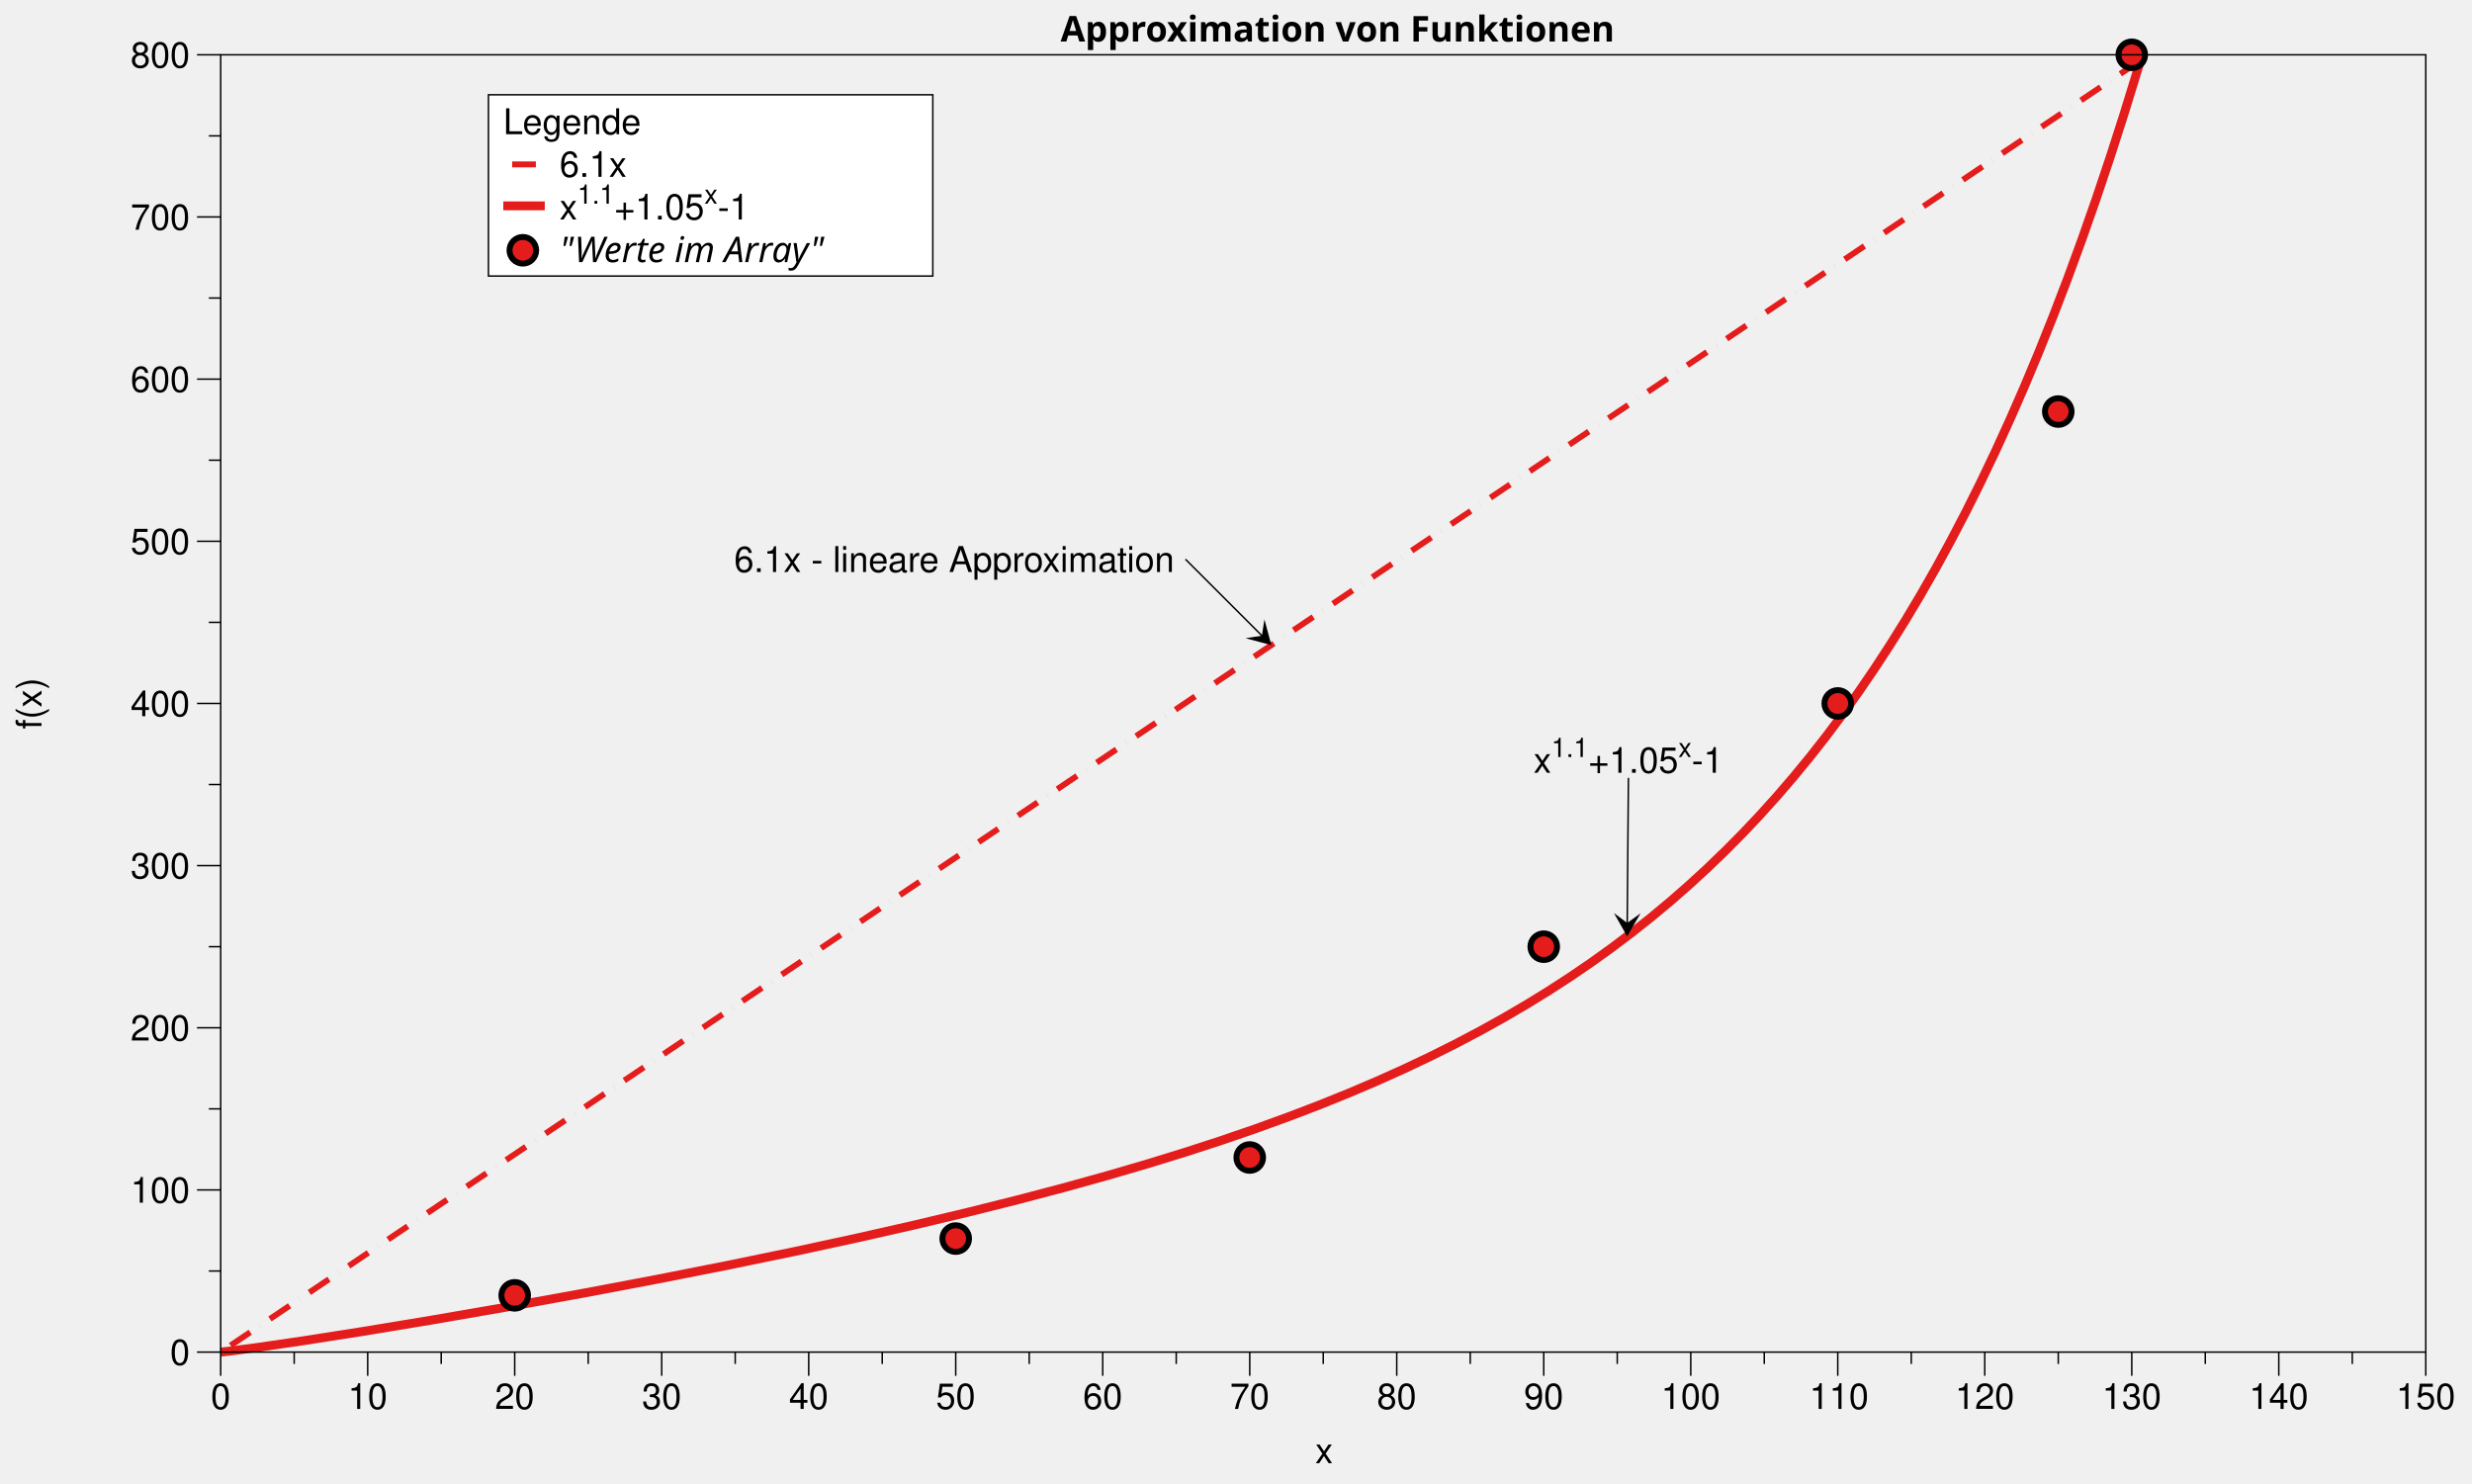
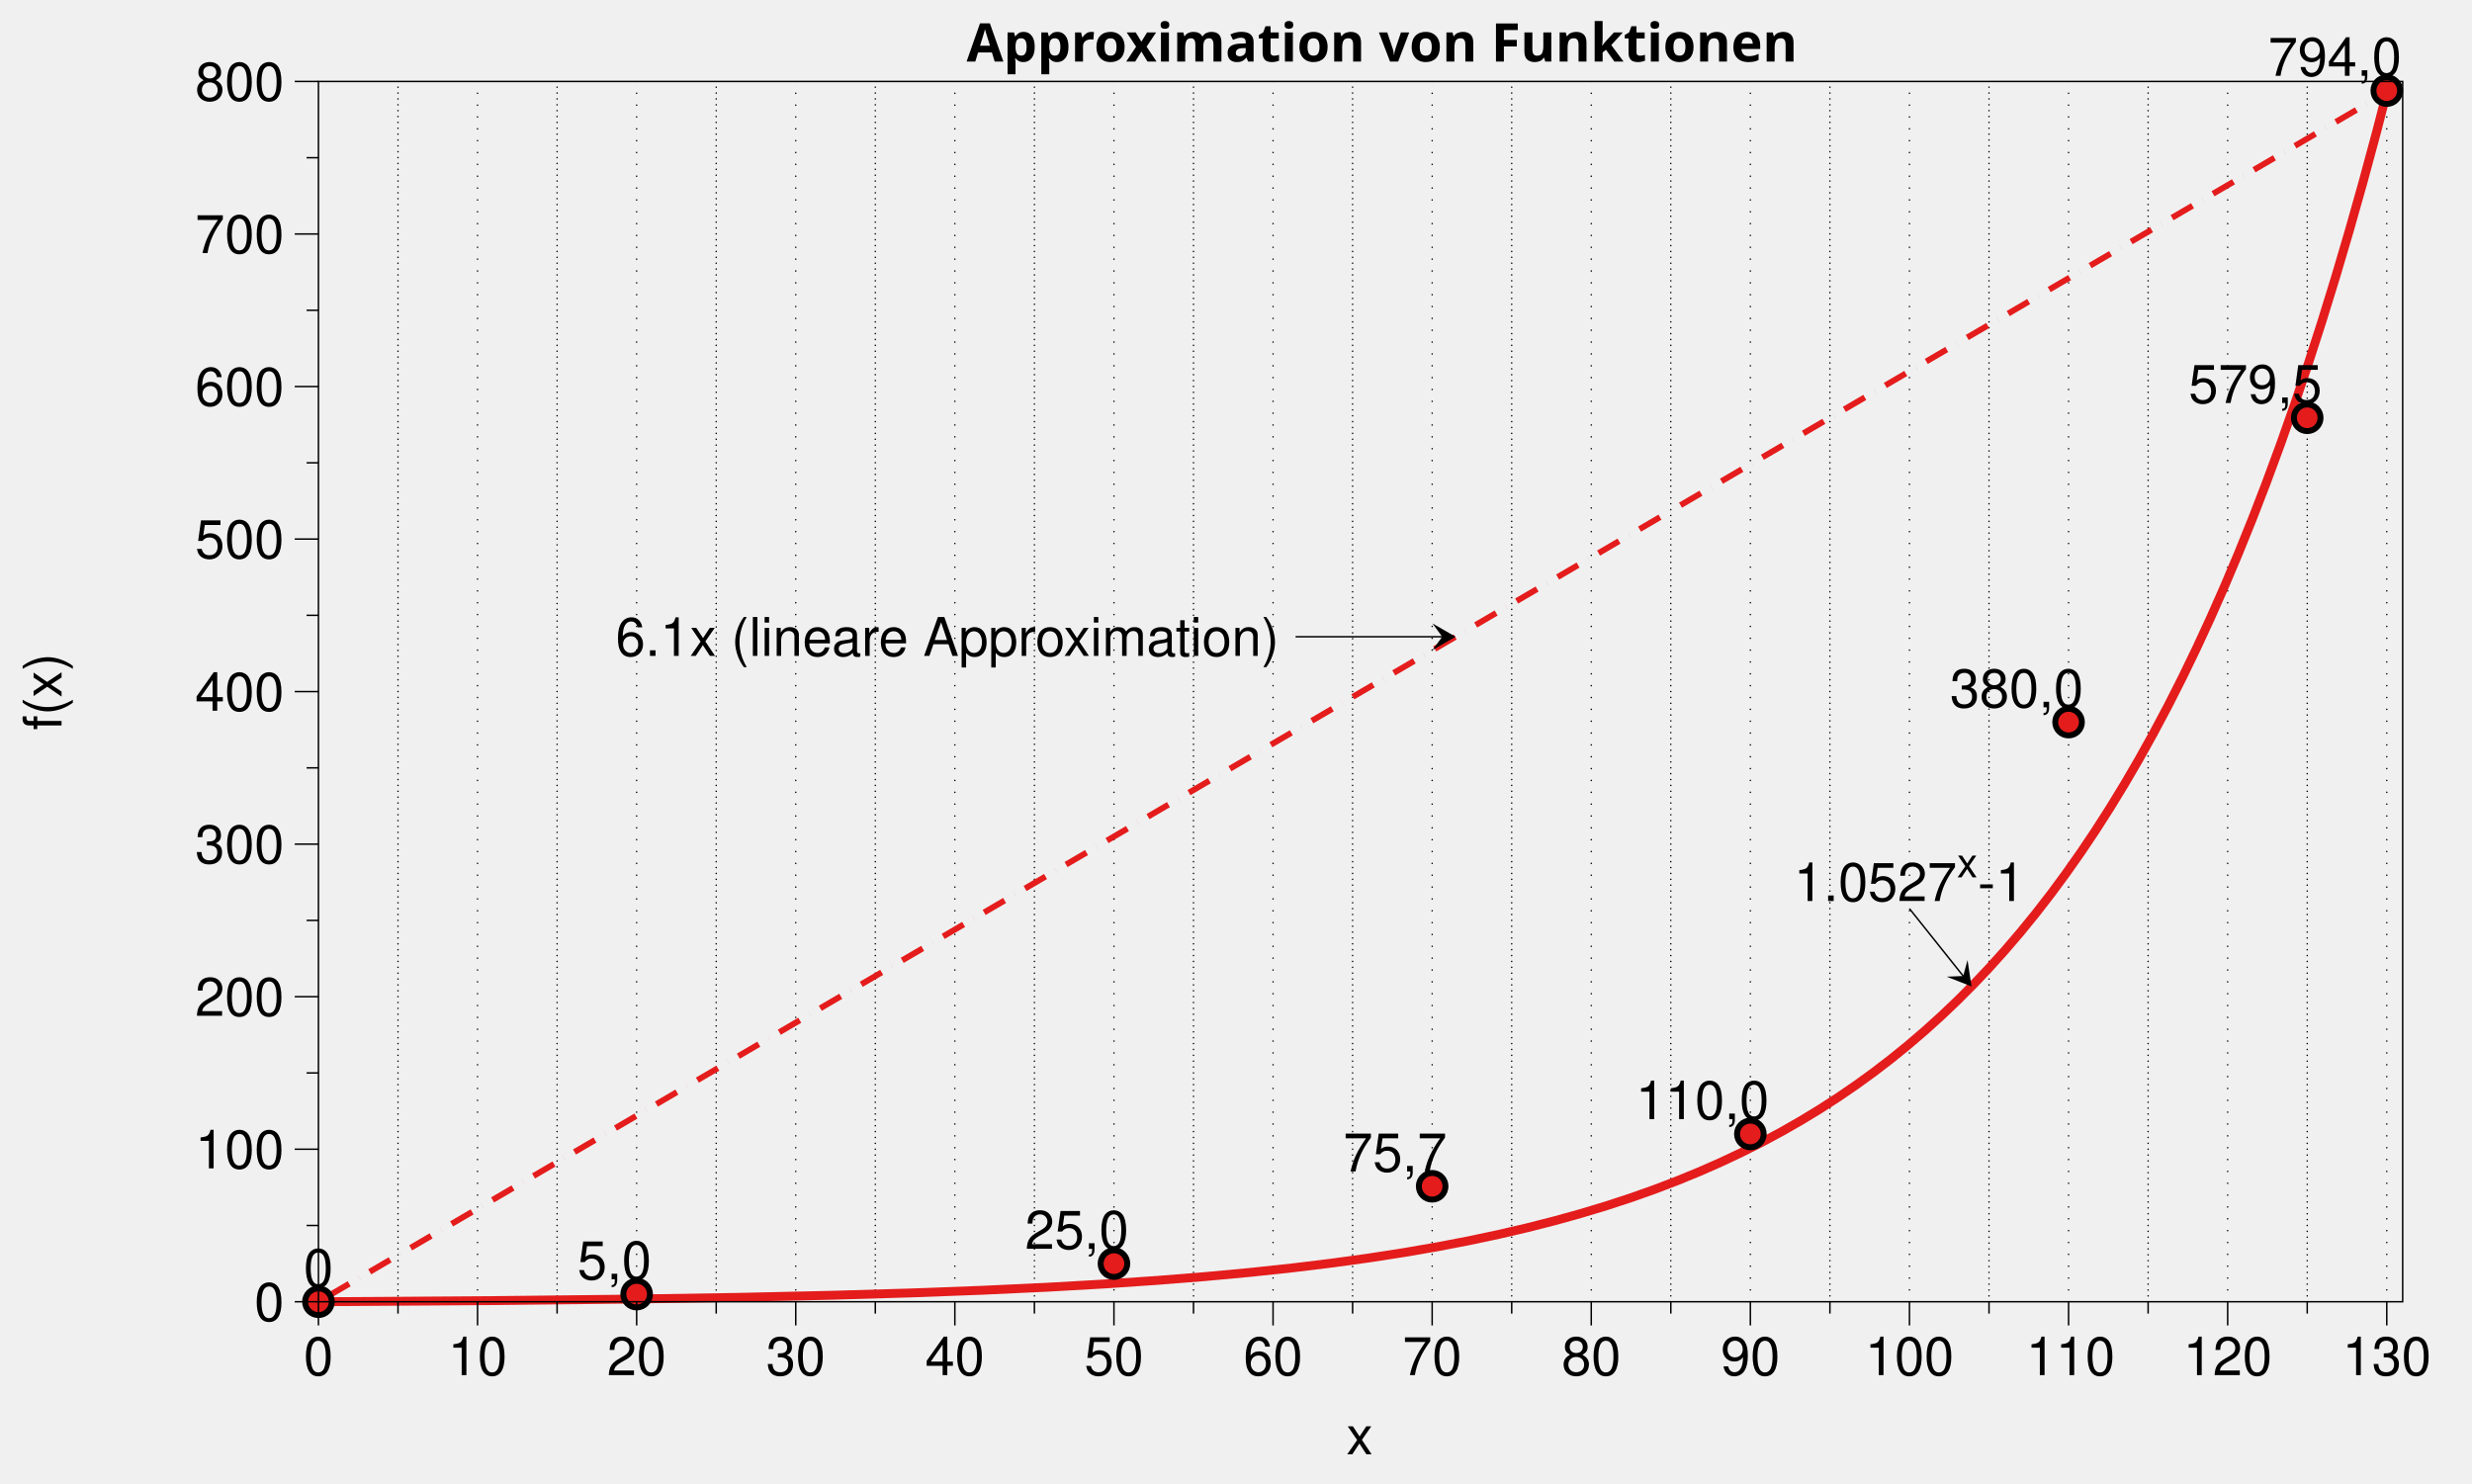
<svg xmlns="http://www.w3.org/2000/svg" width="834.5" height="501" version="1.1">
  <g>
+     <g id="Background">
+       <defs>
+         <clipPath id="clipPath">
+           <rect x="107.5" y="27.5" width="703.6" height="412" />
+         </clipPath>
+       </defs>
+       <g id="Grid" clip-path="url(#clipPath)">
+         <g>
+           <path d="M 161.21 439.5 L 161.21 27.5 M 214.92 439.5 L 214.92 27.5 M 268.63 439.5 L 268.63 27.5                   M 322.34 439.5 L 322.34 27.5 M 376.05 439.5 L 376.05 27.5 M 429.76 439.5 L 429.76 27.5                   M 483.469 439.5 L 483.469 27.5 M 537.179 439.5 L 537.179 27.5 M 590.889 439.5 L 590.889 27.5                   M 644.599 439.5 L 644.599 27.5 M 698.309 439.5 L 698.309 27.5 M 752.019 439.5 L 752.019 27.5                   M 805.729 439.5 L 805.729 27.5 " stroke="black" stroke-dasharray="0.01,3.99" stroke-linecap="round" fill="none" stroke-width="0.5" />
+           <path d="M 134.355 439.5 L 134.355 27.5 M 188.065 439.5 L 188.065 27.5 M 241.775 439.5 L 241.775 27.5                   M 295.485 439.5 L 295.485 27.5 M 349.195 439.5 L 349.195 27.5 M 402.905 439.5 L 402.905 27.5                   M 456.615 439.5 L 456.615 27.5 M 510.324 439.5 L 510.324 27.5 M 564.034 439.5 L 564.034 27.5                   M 617.744 439.5 L 617.744 27.5 M 671.454 439.5 L 671.454 27.5 M 725.164 439.5 L 725.164 27.5                   M 778.874 439.5 L 778.874 27.5 " stroke="black" stroke-dasharray="0.01,1.971" stroke-dashoffset="0.005" stroke-linecap="round" fill="none" stroke-width="0.5" />
+         </g>
+       </g>
+     </g>
    <g id="Commands">
-       <g id="6_1x">
-         <path d="M 74.5 456.5 L 725.342 18.5 " stroke="rgb(228,28,28)" stroke-dasharray="0.02,4,8,4" stroke-linecap="butt" fill="none" stroke-width="2" />
+       <g id="6_1x_Beispielhafte_lineare_Approximation">
+         <path d="M 107.5 439.5 L 811.1 27.963 " stroke="rgb(228,28,28)" stroke-dasharray="0.02,4,8,4" stroke-linecap="butt" fill="none" stroke-width="2" />
      </g>
-       <g id="x_1_1_1_05_x_1">
-         <path d="M 74.5 456.5 L 77.651 456.151 L 87.111 454.901 L 102.331 452.679 L 122.339 449.551 L 145.787 445.678                 L 171.119 441.288 L 196.92 436.614 L 222.063 431.857 L 246.072 427.113 L 268.549 422.47                 L 289.48 417.943 L 308.909 413.537 L 326.884 409.257 L 343.53 405.091 L 359.055 401.003                 L 373.675 396.948 L 387.353 392.948 L 400.207 388.985 L 412.338 385.039 L 423.954 381.051                 L 435.031 377.034 L 445.483 373.033 L 455.451 369.005 L 464.937 364.961 L 474.169 360.809                 L 483.058 356.59 L 491.551 352.34 L 499.816 347.979 L 507.667 343.614 L 515.452 339.056                 L 522.879 334.477 L 530.119 329.781 L 537.141 324.99 L 544.027 320.05 L 550.814 314.932                 L 557.396 309.714 L 563.825 304.361 L 570.046 298.924 L 576.162 293.317 L 582.26 287.452                 L 588.234 281.423 L 594.011 275.312 L 599.856 268.83 L 605.492 262.279 L 611.074 255.484                 L 616.574 248.472 L 622.02 241.201 L 627.436 233.631 L 632.749 225.858 L 637.995 217.829                 L 643.173 209.538 L 648.35 200.867 L 653.486 191.868 L 658.575 182.543 L 663.545 173.024                 L 668.601 162.9 L 673.569 152.496 L 678.509 141.682 L 683.441 130.398 L 688.333 118.698                 L 693.24 106.428 L 697.985 94.034 L 702.79 80.924 L 707.615 67.163 L 712.456 52.734                 L 717.196 37.968 L 721.914 22.616 L 723.125 18.5 " stroke="rgb(228,28,28)" fill="none" stroke-width="3" />
+       <g id="1_0527_x_1_Beispielhafte_exponentielle_Approximation">
+         <path d="M 107.5 439.5 L 166.585 439.109 L 212.186 438.614 L 249.356 438.016 L 280.729 437.316                 L 307.946 436.514 L 331.994 435.609 L 353.55 434.6 L 372.912 433.499 L 390.674 432.292                 L 407.147 430.975 L 422.386 429.557 L 436.561 428.039 L 449.759 426.428 L 462.289 424.698                 L 474.159 422.857 L 485.264 420.935 L 495.853 418.902 L 505.952 416.761 L 515.622 414.508                 L 524.796 412.17 L 533.636 409.714 L 542.259 407.109 L 550.387 404.45 L 558.324 401.646                 L 566.027 398.713 L 573.501 395.653 L 580.728 392.479 L 587.894 389.107 L 594.807 385.628                 L 601.496 382.036 L 608.046 378.289 L 614.373 374.439 L 620.691 370.355 L 626.706 366.231                 L 632.616 361.941 L 638.396 357.504 L 644.131 352.853 L 649.767 348.027 L 655.324 343.007                 L 660.828 337.765 L 666.315 332.256 L 671.591 326.68 L 676.824 320.865 L 682.024 314.791                 L 687.201 308.436 L 692.328 301.825 L 697.386 294.977 L 702.446 287.787 L 707.352 280.475                 L 712.329 272.699 L 717.258 264.625 L 722.14 256.243 L 726.92 247.648 L 731.817 238.426                 L 736.664 228.863 L 741.388 219.107 L 746.179 208.75 L 750.957 197.94 L 755.626 186.886                 L 760.404 175.053 L 765.089 162.914 L 769.831 150.06 L 774.511 136.79 L 779.198 122.889                 L 783.819 108.562 L 788.408 93.696 L 793.099 77.806 L 797.715 61.461 L 802.41 44.08                 L 806.694 27.5 " stroke="rgb(228,28,28)" fill="none" stroke-width="3" />
      </g>
      <g id="6_1x_lineare_Approximation">
-         <g font-family="Helvetica" font-size="12" fill="black">
-           <text x="247.83" y="193.112">6.1x - lineare Approximation</text>
+         <g font-family="Helvetica" font-size="18" fill="black">
+           <text x="207.844" y="221.433">6.1x (lineare Approximation)</text>
        </g>
        <g>
-           <path d="M 400.182, 188.808 L 427.06, 215.687          M 400.182, 188.808 L 427.06, 215.687 " stroke="black" fill="none" stroke-width="0.5" />
-           <path d="M 429.182, 217.808 L 426.848, 209.111          L 426, 214.626 L 420.484, 215.475 z " fill="black" stroke="none" />
+           <path d="M 437.365, 214.977 L 488.365, 214.977          M 437.365, 214.977 L 488.365, 214.977 " stroke="black" fill="none" stroke-width="0.5" />
+           <path d="M 491.365, 214.977 L 483.565, 210.477          L 486.865, 214.977 L 483.565, 219.477 z " fill="black" stroke="none" />
        </g>
      </g>
-       <g id="Legend">
-         <defs>
-           <clipPath id="clipPath">
-             <rect x="164.9" y="32" width="150" height="61.2" />
-           </clipPath>
-         </defs>
-         <g clip-path="url(#clipPath)">
-           <rect x="164.9" y="32" width="150" height="61.2" fill="white" stroke="none" />
+       <g id="1_0527_x_1">
+         <g font-family="Helvetica" font-size="18" fill="black">
+           <text x="605.569" y="304.202">1.0527</text>
+           <text x="660.624" y="296.201" font-size="14">x</text>
+           <text x="667.624" y="304.202">-1</text>
        </g>
-         <rect x="164.9" y="32" width="150" height="61.2" stroke="black" fill="none" stroke-width="0.5" />
-         <defs>
-           <clipPath id="clipPath2">
-             <rect x="164.9" y="32" width="150" height="61.2" />
-           </clipPath>
-         </defs>
-         <g clip-path="url(#clipPath2)">
-           <defs>
-             <clipPath id="clipPath3">
-               <rect x="169.9" y="49.28" width="14" height="12.24" />
-             </clipPath>
-           </defs>
-           <g clip-path="url(#clipPath3)">
-             <path d="M 169.9 55.5 L 183.9 55.5 " stroke="rgb(228,28,28)" stroke-dasharray="0.02,4,8,4" stroke-dashoffset="1.02" stroke-linecap="butt" fill="none" stroke-width="2" />
-           </g>
-           <g font-family="Helvetica" font-size="12" fill="black">
-             <text x="188.9" y="59.704">6.1x</text>
-           </g>
-           <defs>
-             <clipPath id="clipPath4">
-               <rect x="169.9" y="63.68" width="14" height="12.24" />
-             </clipPath>
-           </defs>
-           <g clip-path="url(#clipPath4)">
-             <path d="M 169.9 69.5 L 183.9 69.5 " stroke="rgb(228,28,28)" fill="none" stroke-width="3" />
-           </g>
-           <g font-family="Helvetica" font-size="12" fill="black">
-             <text x="188.9" y="74.104">x</text>
-             <text x="194.9" y="68.77" font-size="9">1.1</text>
-             <text x="207.411" y="74.104">+1.05</text>
-             <text x="237.775" y="68.77" font-size="9">x</text>
-             <text x="242.275" y="74.104">-1</text>
-           </g>
-           <g>
-             <circle cx="176.5" cy="84.5" r="4.5" fill="rgb(228,28,28)" stroke="none" />
-             <circle cx="176.5" cy="84.5" r="4.5" stroke="black" fill="none" stroke-width="2" />
-           </g>
-           <g font-family="Helvetica" font-size="12" fill="black">
-             <g font-style="italic">
-               <text x="188.9" y="88.504" font-family="Helvetica-Oblique">"Werte im Array"</text>
-             </g>
-           </g>
-           <g font-family="Helvetica" font-size="12" fill="black">
-             <text x="169.9" y="45.304">Legende</text>
-           </g>
+         <g>
+           <path d="M 644.599, 306.784 L 663.675, 330.701          M 644.599, 306.784 L 663.675, 330.701 " stroke="black" fill="none" stroke-width="0.5" />
+           <path d="M 665.546, 333.046 L 664.2, 324.142          L 662.74, 329.528 L 657.164, 329.754 z " fill="black" stroke="none" />
        </g>
      </g>
-       <g id="x_1_1_1_05_x_1_2">
-         <g font-family="Helvetica" font-size="12" fill="black">
-           <text x="517.703" y="260.909">x</text>
-           <text x="523.703" y="255.575" font-size="9">1.1</text>
-           <text x="536.214" y="260.909">+1.05</text>
-           <text x="566.577" y="255.575" font-size="9">x</text>
-           <text x="571.077" y="260.909">-1</text>
+       <g id="it_ausgew_hlte_Werte_des_aufsteigend_sortierten_Arrays_a_0_a_130">
+         <g>
+           <circle cx="214.92" cy="436.925" r="4.5" fill="rgb(228,28,28)" stroke="none" />
+           <circle cx="214.92" cy="436.925" r="4.5" stroke="black" fill="none" stroke-width="2" />
+           <circle cx="376.05" cy="426.625" r="4.5" fill="rgb(228,28,28)" stroke="none" />
+           <circle cx="376.05" cy="426.625" r="4.5" stroke="black" fill="none" stroke-width="2" />
+           <circle cx="483.469" cy="400.514" r="4.5" fill="rgb(228,28,28)" stroke="none" />
+           <circle cx="483.469" cy="400.514" r="4.5" stroke="black" fill="none" stroke-width="2" />
+           <circle cx="590.889" cy="382.85" r="4.5" fill="rgb(228,28,28)" stroke="none" />
+           <circle cx="590.889" cy="382.85" r="4.5" stroke="black" fill="none" stroke-width="2" />
+           <circle cx="698.309" cy="243.8" r="4.5" fill="rgb(228,28,28)" stroke="none" />
+           <circle cx="698.309" cy="243.8" r="4.5" stroke="black" fill="none" stroke-width="2" />
+           <circle cx="805.729" cy="30.59" r="4.5" fill="rgb(228,28,28)" stroke="none" />
+           <circle cx="805.729" cy="30.59" r="4.5" stroke="black" fill="none" stroke-width="2" />
+           <circle cx="778.874" cy="141.058" r="4.5" fill="rgb(228,28,28)" stroke="none" />
+           <circle cx="778.874" cy="141.058" r="4.5" stroke="black" fill="none" stroke-width="2" />
+           <circle cx="107.5" cy="439.5" r="4.5" fill="rgb(228,28,28)" stroke="none" />
+           <circle cx="107.5" cy="439.5" r="4.5" stroke="black" fill="none" stroke-width="2" />
        </g>
        <g>
-           <path d="M 549.725, 262.63 L 549.303, 313.113          M 549.725, 262.63 L 549.303, 313.113 " stroke="black" fill="none" stroke-width="0.5" />
-           <path d="M 549.278, 316.113 L 553.843, 308.35          L 549.316, 311.613 L 544.844, 308.275 z " fill="black" stroke="none" />
-         </g>
-       </g>
-       <g id="it_Werte_im_Array">
-         <g>
-           <circle cx="173.753" cy="437.337" r="4.5" fill="rgb(228,28,28)" stroke="none" />
-           <circle cx="173.753" cy="437.337" r="4.5" stroke="black" fill="none" stroke-width="2" />
-           <circle cx="322.633" cy="418.175" r="4.5" fill="rgb(228,28,28)" stroke="none" />
-           <circle cx="322.633" cy="418.175" r="4.5" stroke="black" fill="none" stroke-width="2" />
-           <circle cx="421.887" cy="390.8" r="4.5" fill="rgb(228,28,28)" stroke="none" />
-           <circle cx="421.887" cy="390.8" r="4.5" stroke="black" fill="none" stroke-width="2" />
-           <circle cx="521.14" cy="319.625" r="4.5" fill="rgb(228,28,28)" stroke="none" />
-           <circle cx="521.14" cy="319.625" r="4.5" stroke="black" fill="none" stroke-width="2" />
-           <circle cx="620.393" cy="237.5" r="4.5" fill="rgb(228,28,28)" stroke="none" />
-           <circle cx="620.393" cy="237.5" r="4.5" stroke="black" fill="none" stroke-width="2" />
-           <circle cx="719.647" cy="18.5" r="4.5" fill="rgb(228,28,28)" stroke="none" />
-           <circle cx="719.647" cy="18.5" r="4.5" stroke="black" fill="none" stroke-width="2" />
-           <circle cx="694.833" cy="138.95" r="4.5" fill="rgb(228,28,28)" stroke="none" />
-           <circle cx="694.833" cy="138.95" r="4.5" stroke="black" fill="none" stroke-width="2" />
+           <g font-family="Helvetica" font-size="18" fill="black">
+             <text x="194.897" y="431.925">5,0</text>
+           </g>
+           <g font-family="Helvetica" font-size="18" fill="black">
+             <text x="346.016" y="421.625">25,0</text>
+           </g>
+           <g font-family="Helvetica" font-size="18" fill="black">
+             <text x="453.436" y="395.514">75,7</text>
+           </g>
+           <g font-family="Helvetica" font-size="18" fill="black">
+             <text x="552.173" y="377.85">110,0</text>
+           </g>
+           <g font-family="Helvetica" font-size="18" fill="black">
+             <text x="658.265" y="238.8">380,0</text>
+           </g>
+           <g font-family="Helvetica" font-size="18" fill="black">
+             <text x="765.685" y="25.59">794,0</text>
+           </g>
+           <g font-family="Helvetica" font-size="18" fill="black">
+             <text x="738.83" y="136.058">579,5</text>
+           </g>
+           <g font-family="Helvetica" font-size="18" fill="black">
+             <text x="102.489" y="434.5">0</text>
+           </g>
        </g>
      </g>
    </g>
    <g id="Foreground">
      <g id="Y_Axis">
-         <g transform="translate(14.0188,237.5) rotate(-90) translate(-14.0188,-237.5)" font-family="Helvetica" font-size="12" fill="black">
-           <text x="5.356" y="237.5">f(x)</text>
+         <g transform="translate(20.7781,233.5) rotate(-90) translate(-20.7781,-233.5)" font-family="Helvetica" font-size="18" fill="black">
+           <text x="7.784" y="233.5">f(x)</text>
        </g>
        <g id="Y_Labels">
-           <g font-family="Helvetica" font-size="12" fill="black">
-             <text x="57.426" y="460.804">0</text>
+           <g font-family="Helvetica" font-size="18" fill="black">
+             <text x="85.889" y="445.956">0</text>
          </g>
-           <g font-family="Helvetica" font-size="12" fill="black">
-             <text x="44.078" y="406.054">100</text>
+           <g font-family="Helvetica" font-size="18" fill="black">
+             <text x="65.868" y="394.456">100</text>
          </g>
-           <g font-family="Helvetica" font-size="12" fill="black">
-             <text x="44.078" y="351.304">200</text>
+           <g font-family="Helvetica" font-size="18" fill="black">
+             <text x="65.868" y="342.956">200</text>
          </g>
-           <g font-family="Helvetica" font-size="12" fill="black">
-             <text x="44.078" y="296.554">300</text>
+           <g font-family="Helvetica" font-size="18" fill="black">
+             <text x="65.868" y="291.456">300</text>
          </g>
-           <g font-family="Helvetica" font-size="12" fill="black">
-             <text x="44.078" y="241.804">400</text>
+           <g font-family="Helvetica" font-size="18" fill="black">
+             <text x="65.868" y="239.956">400</text>
          </g>
-           <g font-family="Helvetica" font-size="12" fill="black">
-             <text x="44.078" y="187.054">500</text>
+           <g font-family="Helvetica" font-size="18" fill="black">
+             <text x="65.868" y="188.456">500</text>
          </g>
-           <g font-family="Helvetica" font-size="12" fill="black">
-             <text x="44.078" y="132.304">600</text>
+           <g font-family="Helvetica" font-size="18" fill="black">
+             <text x="65.868" y="136.956">600</text>
          </g>
-           <g font-family="Helvetica" font-size="12" fill="black">
-             <text x="44.078" y="77.554">700</text>
+           <g font-family="Helvetica" font-size="18" fill="black">
+             <text x="65.868" y="85.456">700</text>
          </g>
-           <g font-family="Helvetica" font-size="12" fill="black">
-             <text x="44.078" y="22.804">800</text>
+           <g font-family="Helvetica" font-size="18" fill="black">
+             <text x="65.868" y="33.956">800</text>
          </g>
        </g>
-         <path d="M 66.5 456.5 L 74.5 456.5 M 70.5 429.125 L 74.5 429.125 M 66.5 401.75 L 74.5 401.75 M 70.5 374.375 L 74.5 374.375                 M 66.5 347 L 74.5 347 M 70.5 319.625 L 74.5 319.625 M 66.5 292.25 L 74.5 292.25 M 70.5 264.875 L 74.5 264.875                 M 66.5 237.5 L 74.5 237.5 M 70.5 210.125 L 74.5 210.125 M 66.5 182.75 L 74.5 182.75 M 70.5 155.375 L 74.5 155.375                 M 66.5 128 L 74.5 128 M 70.5 100.625 L 74.5 100.625 M 66.5 73.25 L 74.5 73.25 M 70.5 45.875 L 74.5 45.875                 M 66.5 18.5 L 74.5 18.5 " stroke="black" fill="none" stroke-width="0.5" />
+         <path d="M 99.5 439.5 L 107.5 439.5 M 103.5 413.75 L 107.5 413.75 M 99.5 388 L 107.5 388 M 103.5 362.25 L 107.5 362.25                 M 99.5 336.5 L 107.5 336.5 M 103.5 310.75 L 107.5 310.75 M 99.5 285 L 107.5 285 M 103.5 259.25 L 107.5 259.25                 M 99.5 233.5 L 107.5 233.5 M 103.5 207.75 L 107.5 207.75 M 99.5 182 L 107.5 182 M 103.5 156.25 L 107.5 156.25                 M 99.5 130.5 L 107.5 130.5 M 103.5 104.75 L 107.5 104.75 M 99.5 79 L 107.5 79 M 103.5 53.25 L 107.5 53.25                 M 99.5 27.5 L 107.5 27.5 " stroke="black" fill="none" stroke-width="0.5" />
      </g>
      <g id="X_Axis">
-         <g font-family="Helvetica" font-size="12" fill="black">
-           <text x="444" y="494">x</text>
+         <g font-family="Helvetica" font-size="18" fill="black">
+           <text x="454.5" y="491">x</text>
        </g>
        <g>
-           <g font-family="Helvetica" font-size="12" fill="black">
-             <text x="71.163" y="475.69">0</text>
+           <g font-family="Helvetica" font-size="18" fill="black">
+             <text x="102.495" y="464.284">0</text>
          </g>
-           <g font-family="Helvetica" font-size="12" fill="black">
-             <text x="117.453" y="475.69">10</text>
+           <g font-family="Helvetica" font-size="18" fill="black">
+             <text x="151.199" y="464.284">10</text>
          </g>
-           <g font-family="Helvetica" font-size="12" fill="black">
-             <text x="167.08" y="475.69">20</text>
+           <g font-family="Helvetica" font-size="18" fill="black">
+             <text x="204.909" y="464.284">20</text>
          </g>
-           <g font-family="Helvetica" font-size="12" fill="black">
-             <text x="216.706" y="475.69">30</text>
+           <g font-family="Helvetica" font-size="18" fill="black">
+             <text x="258.619" y="464.284">30</text>
          </g>
-           <g font-family="Helvetica" font-size="12" fill="black">
-             <text x="266.333" y="475.69">40</text>
+           <g font-family="Helvetica" font-size="18" fill="black">
+             <text x="312.329" y="464.284">40</text>
          </g>
-           <g font-family="Helvetica" font-size="12" fill="black">
-             <text x="315.96" y="475.69">50</text>
+           <g font-family="Helvetica" font-size="18" fill="black">
+             <text x="366.039" y="464.284">50</text>
          </g>
-           <g font-family="Helvetica" font-size="12" fill="black">
-             <text x="365.586" y="475.69">60</text>
+           <g font-family="Helvetica" font-size="18" fill="black">
+             <text x="419.749" y="464.284">60</text>
          </g>
-           <g font-family="Helvetica" font-size="12" fill="black">
-             <text x="415.213" y="475.69">70</text>
+           <g font-family="Helvetica" font-size="18" fill="black">
+             <text x="473.459" y="464.284">70</text>
          </g>
-           <g font-family="Helvetica" font-size="12" fill="black">
-             <text x="464.84" y="475.69">80</text>
+           <g font-family="Helvetica" font-size="18" fill="black">
+             <text x="527.169" y="464.284">80</text>
          </g>
-           <g font-family="Helvetica" font-size="12" fill="black">
-             <text x="514.466" y="475.69">90</text>
+           <g font-family="Helvetica" font-size="18" fill="black">
+             <text x="580.879" y="464.284">90</text>
          </g>
-           <g font-family="Helvetica" font-size="12" fill="black">
-             <text x="560.756" y="475.69">100</text>
+           <g font-family="Helvetica" font-size="18" fill="black">
+             <text x="629.583" y="464.284">100</text>
          </g>
-           <g font-family="Helvetica" font-size="12" fill="black">
-             <text x="610.825" y="475.69">110</text>
+           <g font-family="Helvetica" font-size="18" fill="black">
+             <text x="683.957" y="464.284">110</text>
          </g>
-           <g font-family="Helvetica" font-size="12" fill="black">
-             <text x="660.009" y="475.69">120</text>
+           <g font-family="Helvetica" font-size="18" fill="black">
+             <text x="737.003" y="464.284">120</text>
          </g>
-           <g font-family="Helvetica" font-size="12" fill="black">
-             <text x="709.636" y="475.69">130</text>
-           </g>
-           <g font-family="Helvetica" font-size="12" fill="black">
-             <text x="759.263" y="475.69">140</text>
-           </g>
-           <g font-family="Helvetica" font-size="12" fill="black">
-             <text x="808.889" y="475.69">150</text>
+           <g font-family="Helvetica" font-size="18" fill="black">
+             <text x="790.713" y="464.284">130</text>
          </g>
        </g>
-         <path d="M 74.5 464.5 L 74.5 456.5 M 124.127 464.5 L 124.127 456.5 M 173.753 464.5 L 173.753 456.5                 M 223.38 464.5 L 223.38 456.5 M 273.007 464.5 L 273.007 456.5 M 322.633 464.5 L 322.633 456.5                 M 372.26 464.5 L 372.26 456.5 M 421.887 464.5 L 421.887 456.5 M 471.513 464.5 L 471.513 456.5                 M 521.14 464.5 L 521.14 456.5 M 570.767 464.5 L 570.767 456.5 M 620.393 464.5 L 620.393 456.5                 M 670.02 464.5 L 670.02 456.5 M 719.647 464.5 L 719.647 456.5 M 769.273 464.5 L 769.273 456.5                 M 818.9 464.5 L 818.9 456.5 M 99.313 460.5 L 99.313 456.5 M 148.94 460.5 L 148.94 456.5                 M 198.567 460.5 L 198.567 456.5 M 248.193 460.5 L 248.193 456.5 M 297.82 460.5 L 297.82 456.5                 M 347.447 460.5 L 347.447 456.5 M 397.073 460.5 L 397.073 456.5 M 446.7 460.5 L 446.7 456.5                 M 496.327 460.5 L 496.327 456.5 M 545.953 460.5 L 545.953 456.5 M 595.58 460.5 L 595.58 456.5                 M 645.207 460.5 L 645.207 456.5 M 694.833 460.5 L 694.833 456.5 M 744.46 460.5 L 744.46 456.5                 M 794.087 460.5 L 794.087 456.5 " stroke="black" fill="none" stroke-width="0.5" />
+         <path d="M 107.5 447.5 L 107.5 439.5 M 161.21 447.5 L 161.21 439.5 M 214.92 447.5 L 214.92 439.5                 M 268.63 447.5 L 268.63 439.5 M 322.34 447.5 L 322.34 439.5 M 376.05 447.5 L 376.05 439.5                 M 429.76 447.5 L 429.76 439.5 M 483.469 447.5 L 483.469 439.5 M 537.179 447.5 L 537.179 439.5                 M 590.889 447.5 L 590.889 439.5 M 644.599 447.5 L 644.599 439.5 M 698.309 447.5 L 698.309 439.5                 M 752.019 447.5 L 752.019 439.5 M 805.729 447.5 L 805.729 439.5 M 134.355 443.5 L 134.355 439.5                 M 188.065 443.5 L 188.065 439.5 M 241.775 443.5 L 241.775 439.5 M 295.485 443.5 L 295.485 439.5                 M 349.195 443.5 L 349.195 439.5 M 402.905 443.5 L 402.905 439.5 M 456.615 443.5 L 456.615 439.5                 M 510.324 443.5 L 510.324 439.5 M 564.034 443.5 L 564.034 439.5 M 617.744 443.5 L 617.744 439.5                 M 671.454 443.5 L 671.454 439.5 M 725.164 443.5 L 725.164 439.5 M 778.874 443.5 L 778.874 439.5 " stroke="black" fill="none" stroke-width="0.5" />
      </g>
-       <g font-family="Helvetica" font-size="12" fill="black">
+       <g font-family="Helvetica" font-size="18" fill="black">
        <g font-weight="bold">
-           <text x="358.036" y="14.019" font-family="Helvetica-Bold">Approximation von Funktionen</text>
+           <text x="326.304" y="20.778" font-family="Helvetica-Bold">Approximation von Funktionen</text>
        </g>
      </g>
-       <path d="M 818.9 456.5 L 818.9 18.5 L 74.5 18.5 L 74.5 456.5 L 818.9 456.5 z " stroke="black" stroke-linecap="square" fill="none" stroke-width="0.5" />
+       <path d="M 811.1 439.5 L 811.1 27.5 L 107.5 27.5 L 107.5 439.5 L 811.1 439.5 z " stroke="black" stroke-linecap="square" fill="none" stroke-width="0.5" />
    </g>
  </g>
</svg>
